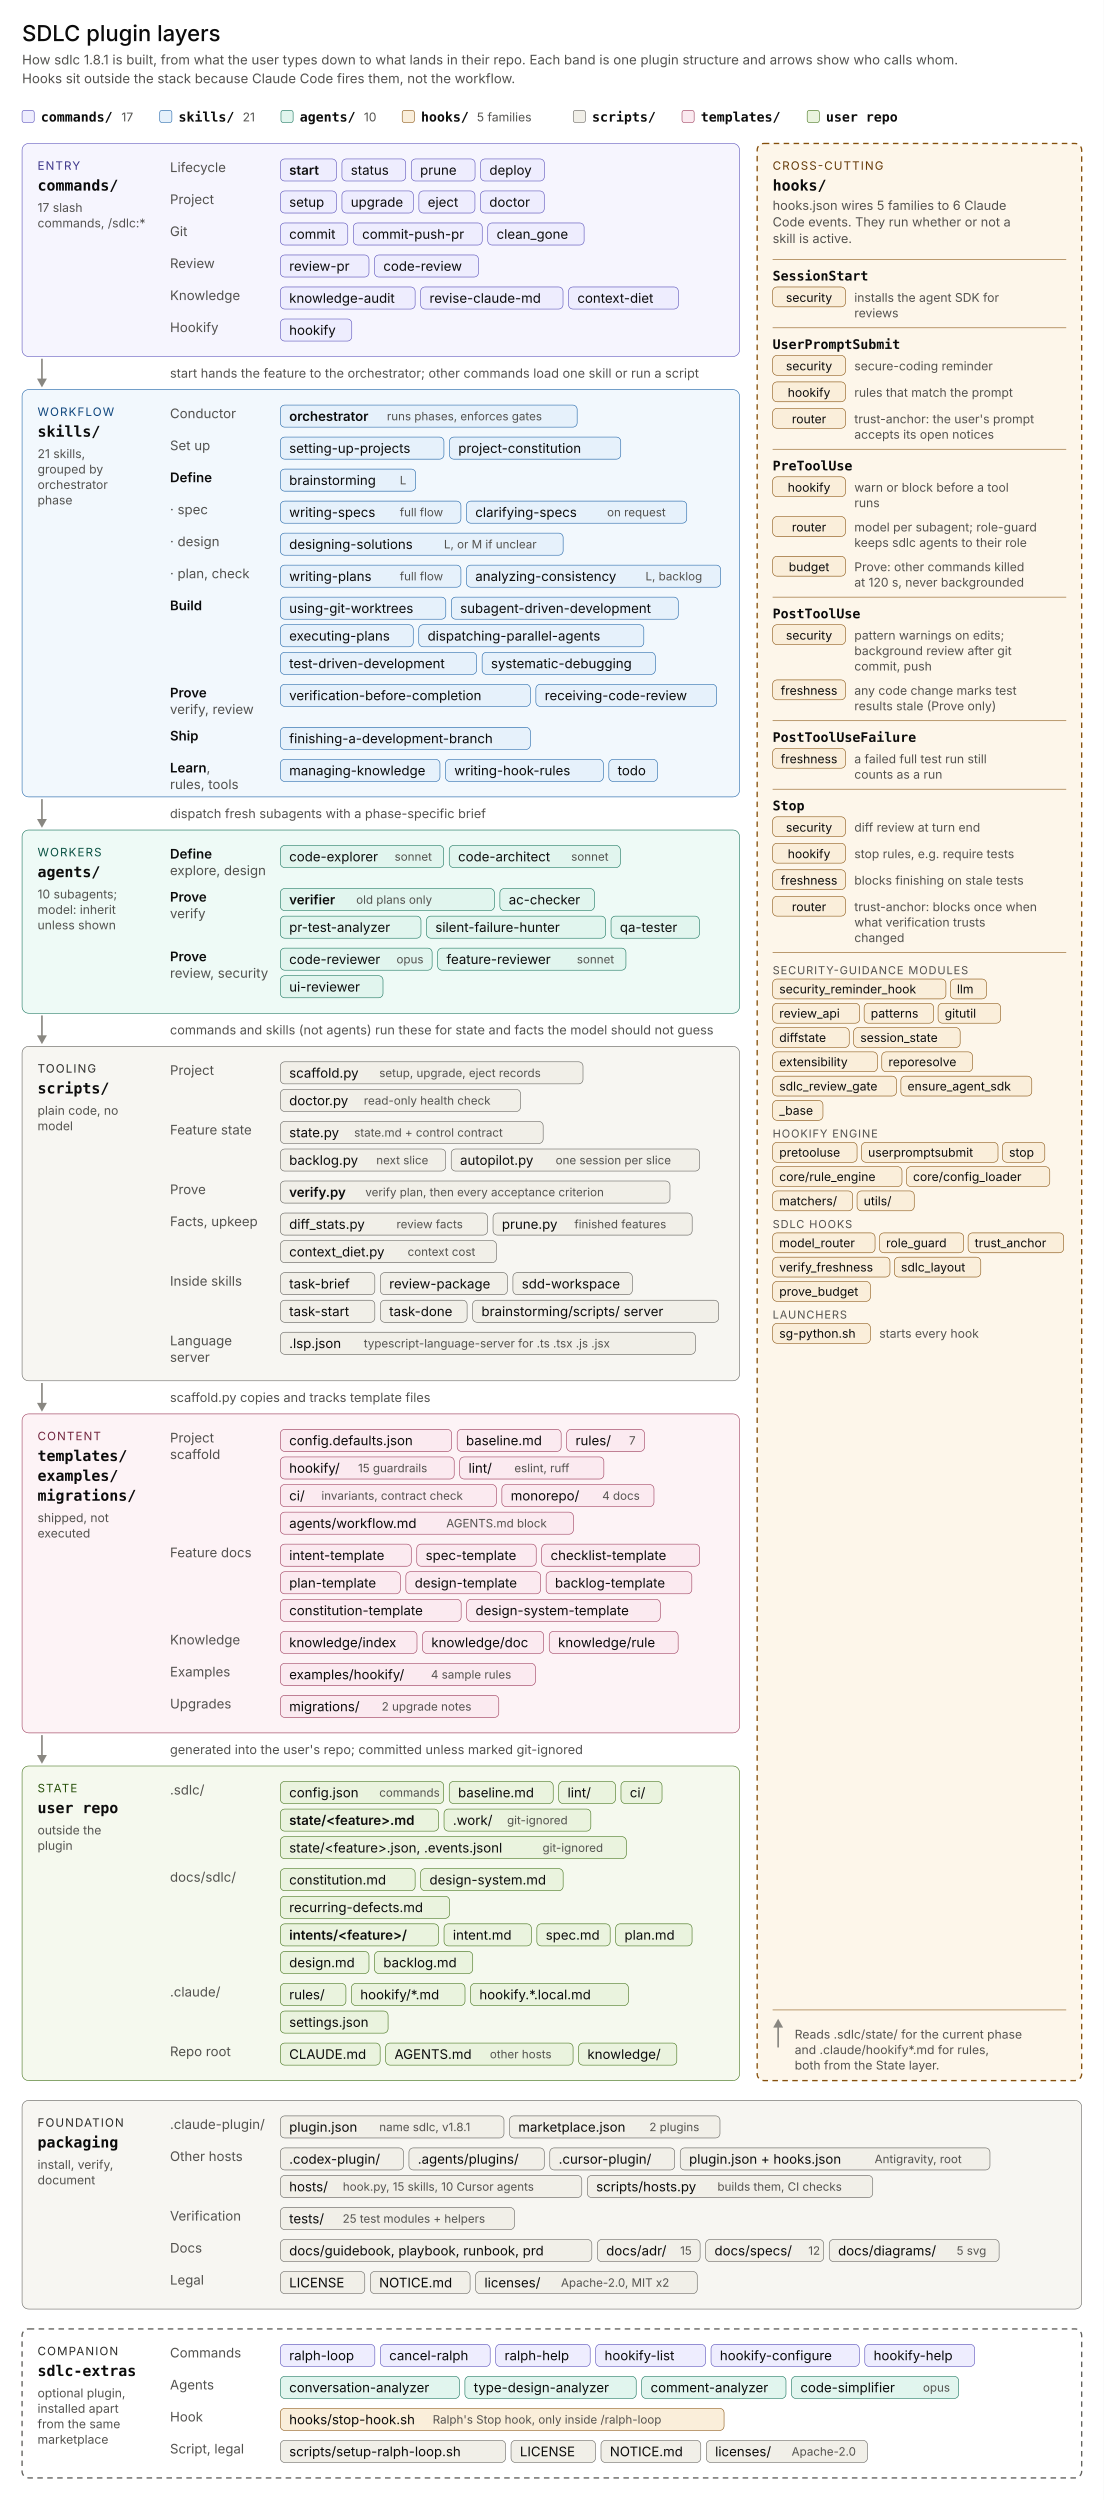
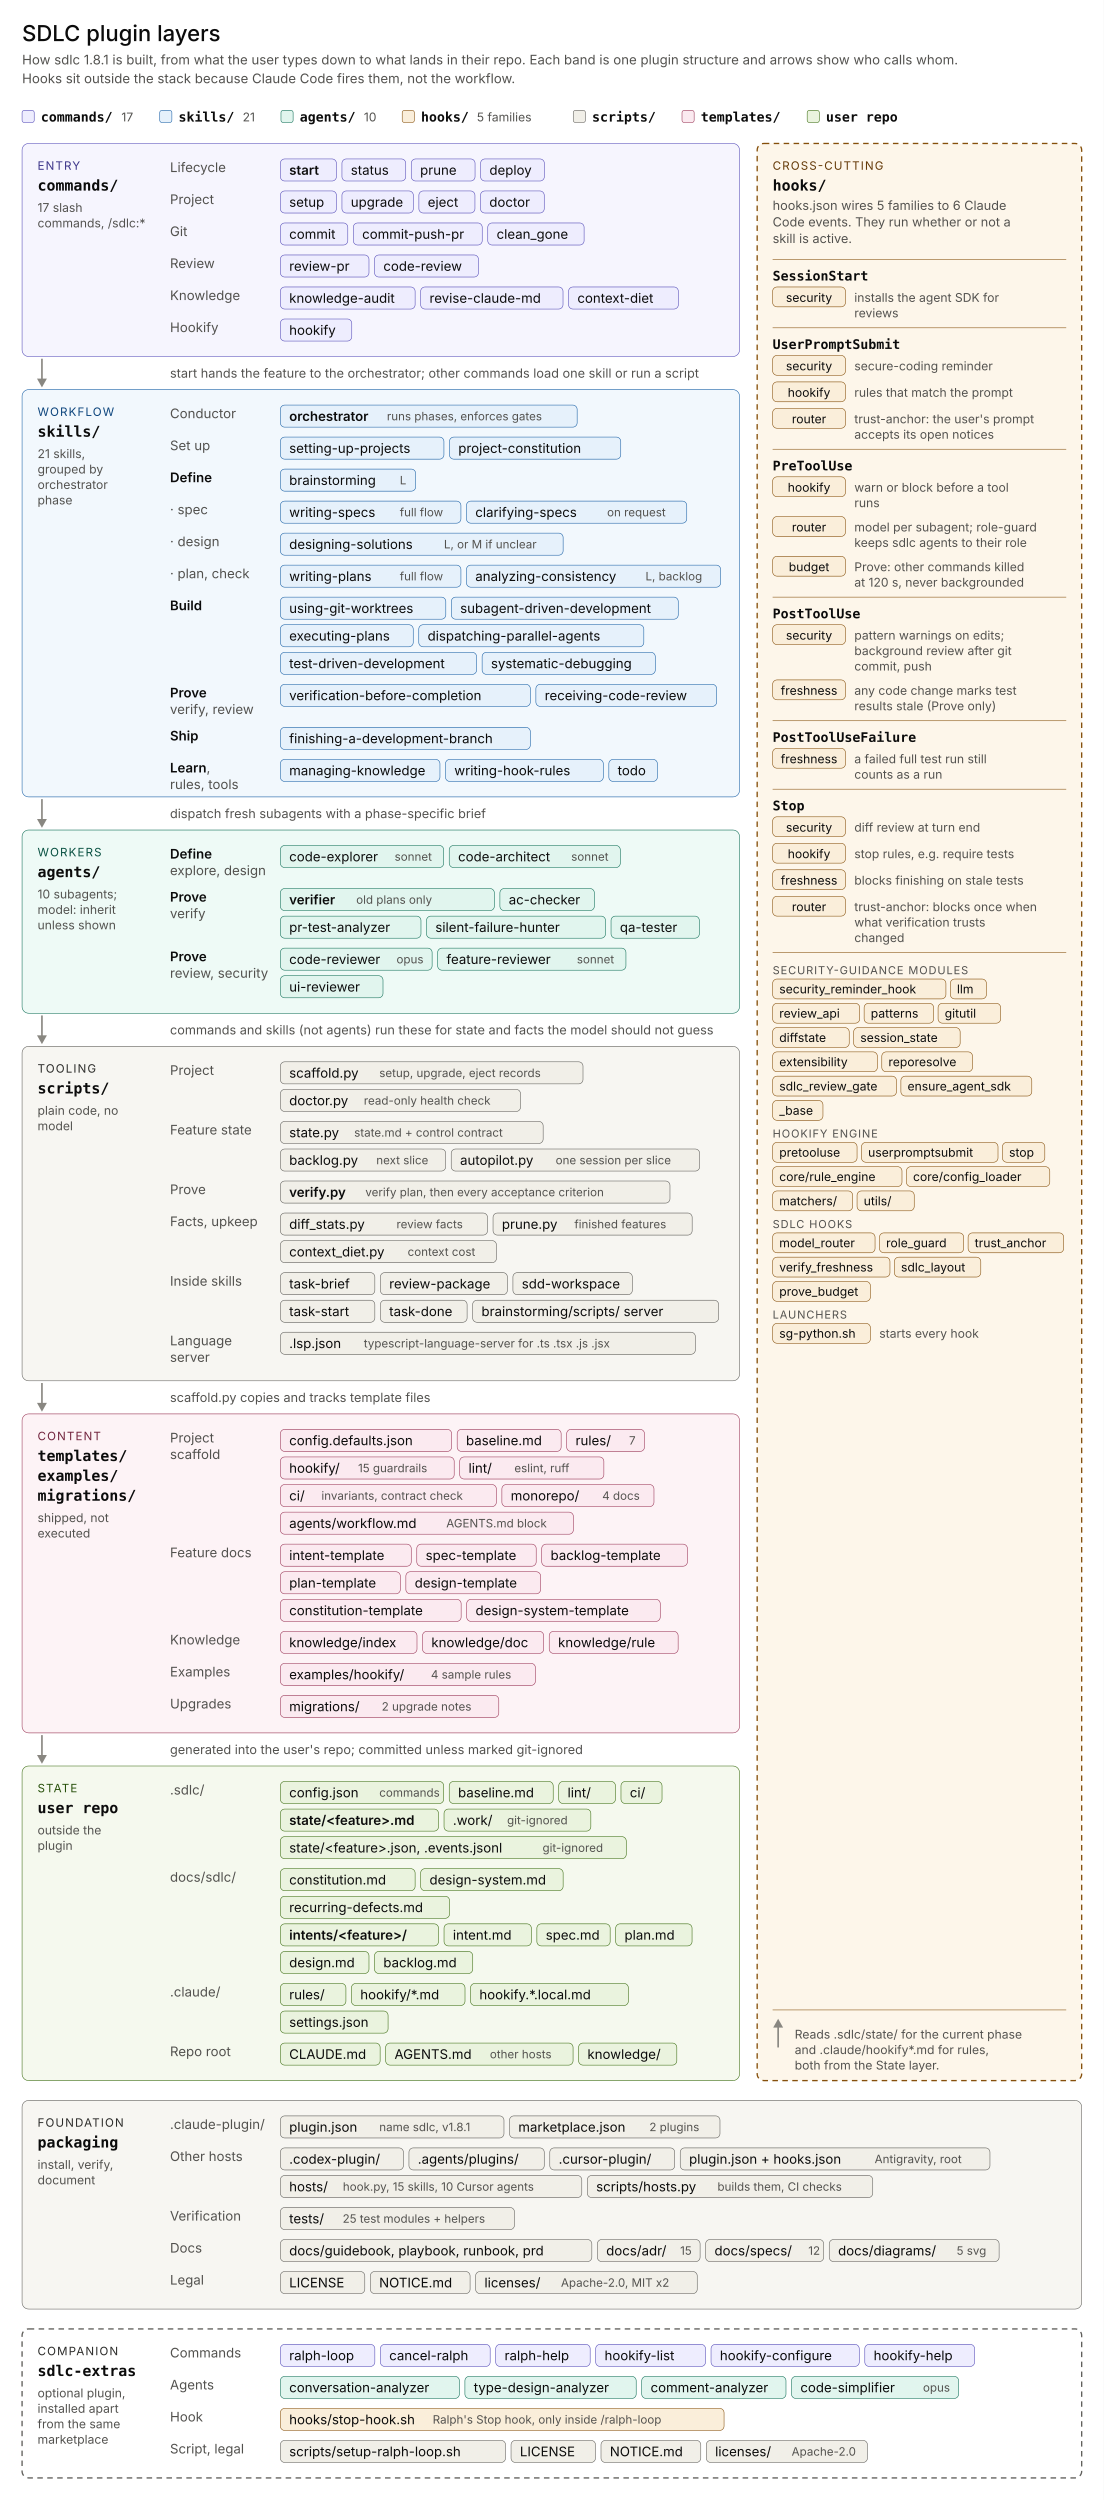
<svg xmlns="http://www.w3.org/2000/svg" width="100%" viewBox="0 0 1000 2265" role="img">
  <style>
text{font-family:anthropic-sans,-apple-system,"system-ui","Segoe UI",sans-serif;dominant-baseline:central;text-anchor:start}
.dir{font-family:ui-monospace,"SF Mono",Menlo,Consolas,monospace;font-weight:600}
.bg{fill:#ffffff}.tx{fill:#0b0b0b}.mu{fill:#52514e}
.a{stroke:#898781;stroke-width:1.5;fill:none}.af{fill:#898781}
rect{stroke-width:.5}.sep{stroke-width:.5}
.panel{fill:none;stroke-width:1.2;stroke-dasharray:5 4}
.cmd .bd{fill:#f6f5fe}.cmd .ch{fill:#eeedfe}.cmd .bd,.cmd .ch,.cmd .panel{stroke:#534ab7}.cmd .eb{fill:#3c3489}
.skill .bd{fill:#f2f8fd}.skill .ch{fill:#e6f1fb}.skill .bd,.skill .ch{stroke:#185fa5}.skill .eb{fill:#0c447c}
.agent .bd{fill:#eefaf6}.agent .ch{fill:#e1f5ee}.agent .bd,.agent .ch{stroke:#0f6e56}.agent .eb{fill:#085041}
.hook .ch{fill:#faeeda}.hook .ch,.hook .panel,.hook .sep{stroke:#854f0b}.hook .panel{fill:#fdf6ea}.hook .eb{fill:#633806}
.tool .bd{fill:#f7f6f2}.tool .ch{fill:#f1efe8}.tool .bd,.tool .ch{stroke:#5f5e5a}.tool .eb{fill:#2c2c2a}
.tool .panel{stroke:#5f5e5a}
.tmpl .bd{fill:#fdf3f6}.tmpl .ch{fill:#fbeaf0}.tmpl .bd,.tmpl .ch{stroke:#993556}.tmpl .eb{fill:#72243e}
.state .bd{fill:#f5f9ee}.state .ch{fill:#eaf3de}.state .bd,.state .ch{stroke:#3b6d11}.state .eb{fill:#27500a}
@media (prefers-color-scheme:dark){
.bg{fill:#1f1e1d}.tx{fill:#f0efea}.mu{fill:#aaa8a2}.a{stroke:#a09e96}.af{fill:#a09e96}
.cmd .bd{fill:#1d1b38}.cmd .ch{fill:#26244a}.cmd .bd,.cmd .ch,.cmd .panel{stroke:#a098f0}.cmd .eb{fill:#cecbfa}
.skill .bd{fill:#0c2036}.skill .ch{fill:#102a44}.skill .bd,.skill .ch{stroke:#6aa8e6}.skill .eb{fill:#b5d4f4}
.agent .bd{fill:#09271f}.agent .ch{fill:#0c3228}.agent .bd,.agent .ch{stroke:#5ac8a5}.agent .eb{fill:#aae6d4}
.hook .ch{fill:#3d2a10}.hook .ch,.hook .panel,.hook .sep{stroke:#e0a04c}.hook .panel{fill:#2f2010}.hook .eb{fill:#f5d9a8}
.tool .bd{fill:#232220}.tool .ch{fill:#2e2d2a}.tool .bd,.tool .ch{stroke:#a09e96}.tool .eb{fill:#d3d1c7}
.tool .panel{stroke:#a09e96}
.tmpl .bd{fill:#2e1520}.tmpl .ch{fill:#44192b}.tmpl .bd,.tmpl .ch{stroke:#e68aa8}.tmpl .eb{fill:#f4c0d1}
.state .bd{fill:#17240c}.state .ch{fill:#1f3310}.state .bd,.state .ch{stroke:#97c459}.state .eb{fill:#c0dd97}
}
</style>
  <rect class="bg" x="0" y="0" width="1000" height="2265" />
  <text class="tx" x="20" y="30" font-size="20" font-weight="500">SDLC plugin layers</text>
  <text class="mu" x="20" y="54" font-size="12">How sdlc 1.8.1 is built, from what the user types down to what lands in their repo. Each band is one plugin structure and arrows show who calls whom.</text>
  <text class="mu" x="20" y="71" font-size="12">Hooks sit outside the stack because Claude Code fires them, not the workflow.</text>
  <g class="cmd">
    <rect class="ch" x="20" y="100" width="11" height="11" rx="2" />
  </g>
  <text class="tx dir" x="37" y="106" font-size="12">commands/</text>
  <text class="mu" x="109.96" y="106" font-size="11">17</text>
  <g class="skill">
    <rect class="ch" x="144.72" y="100" width="11" height="11" rx="2" />
  </g>
  <text class="tx dir" x="161.72" y="106" font-size="12">skills/</text>
  <text class="mu" x="219.8" y="106" font-size="11">21</text>
  <g class="agent">
    <rect class="ch" x="254.56" y="100" width="11" height="11" rx="2" />
  </g>
  <text class="tx dir" x="271.56" y="106" font-size="12">agents/</text>
  <text class="mu" x="329.64" y="106" font-size="11">10</text>
  <g class="hook">
    <rect class="ch" x="364.4" y="100" width="11" height="11" rx="2" />
  </g>
  <text class="tx dir" x="381.4" y="106" font-size="12">hooks/</text>
  <text class="mu" x="432.04" y="106" font-size="11">5 families</text>
  <g class="tool">
    <rect class="ch" x="519.38" y="100" width="11" height="11" rx="2" />
  </g>
  <text class="tx dir" x="536.38" y="106" font-size="12">scripts/</text>
  <g class="tmpl">
    <rect class="ch" x="617.9" y="100" width="11" height="11" rx="2" />
  </g>
  <text class="tx dir" x="634.9" y="106" font-size="12">templates/</text>
  <g class="state">
    <rect class="ch" x="731.3" y="100" width="11" height="11" rx="2" />
  </g>
  <text class="tx dir" x="748.3" y="106" font-size="12">user repo</text>
  <g class="cmd">
    <rect class="bd" x="20" y="130" width="650" height="193.0" rx="6" />
    <text class="eb" x="34.0" y="150.0" font-size="10.5" letter-spacing="1">ENTRY</text>
    <text class="dir tx" x="34.0" y="168.0" font-size="13.5">commands/</text>
    <text class="mu" x="34.0" y="188.0" font-size="11">17 slash</text>
    <text class="mu" x="34.0" y="202.0" font-size="11">commands, /sdlc:*</text>
    <text class="mu" x="154.0" y="151.5" font-size="12">Lifecycle</text>
    <rect class="ch" x="254.0" y="144.0" width="50.8" height="20" rx="4" stroke-width="1.2" />
    <text class="tx" x="262.0" y="154.0" font-size="12" font-weight="600">start</text>
    <rect class="ch" x="309.8" y="144.0" width="57.8" height="20" rx="4" />
    <text class="tx" x="317.8" y="154.0" font-size="12">status</text>
    <rect class="ch" x="372.6" y="144.0" width="57.8" height="20" rx="4" />
    <text class="tx" x="380.6" y="154.0" font-size="12">prune</text>
    <rect class="ch" x="435.4" y="144.0" width="57.8" height="20" rx="4" />
    <text class="tx" x="443.4" y="154.0" font-size="12">deploy</text>
    <text class="mu" x="154.0" y="180.5" font-size="12">Project</text>
    <rect class="ch" x="254.0" y="173.0" width="50.8" height="20" rx="4" />
    <text class="tx" x="262.0" y="183.0" font-size="12">setup</text>
    <rect class="ch" x="309.8" y="173.0" width="64.7" height="20" rx="4" />
    <text class="tx" x="317.8" y="183.0" font-size="12">upgrade</text>
    <rect class="ch" x="379.5" y="173.0" width="50.8" height="20" rx="4" />
    <text class="tx" x="387.5" y="183.0" font-size="12">eject</text>
    <rect class="ch" x="435.3" y="173.0" width="57.8" height="20" rx="4" />
    <text class="tx" x="443.3" y="183.0" font-size="12">doctor</text>
    <text class="mu" x="154.0" y="209.5" font-size="12">Git</text>
    <rect class="ch" x="254.0" y="202.0" width="61.1" height="20" rx="4" />
    <text class="tx" x="262.0" y="212.0" font-size="12">commit</text>
    <rect class="ch" x="320.1" y="202.0" width="116.8" height="20" rx="4" />
    <text class="tx" x="328.1" y="212.0" font-size="12">commit-push-pr</text>
    <rect class="ch" x="441.9" y="202.0" width="87.3" height="20" rx="4" />
    <text class="tx" x="449.9" y="212.0" font-size="12">clean_gone</text>
    <text class="mu" x="154.0" y="238.5" font-size="12">Review</text>
    <rect class="ch" x="254.0" y="231.0" width="80.3" height="20" rx="4" />
    <text class="tx" x="262.0" y="241.0" font-size="12">review-pr</text>
    <rect class="ch" x="339.3" y="231.0" width="94.2" height="20" rx="4" />
    <text class="tx" x="347.3" y="241.0" font-size="12">code-review</text>
    <text class="mu" x="154.0" y="267.5" font-size="12">Knowledge</text>
    <rect class="ch" x="254.0" y="260.0" width="122.1" height="20" rx="4" />
    <text class="tx" x="262.0" y="270.0" font-size="12">knowledge-audit</text>
    <rect class="ch" x="381.1" y="260.0" width="129.0" height="20" rx="4" />
    <text class="tx" x="389.1" y="270.0" font-size="12">revise-claude-md</text>
    <rect class="ch" x="515.1" y="260.0" width="99.5" height="20" rx="4" />
    <text class="tx" x="523.1" y="270.0" font-size="12">context-diet</text>
    <text class="mu" x="154.0" y="296.5" font-size="12">Hookify</text>
    <rect class="ch" x="254.0" y="289.0" width="64.7" height="20" rx="4" />
    <text class="tx" x="262.0" y="299.0" font-size="12">hookify</text>
  </g>
  <line class="a" x1="38" y1="325.0" x2="38" y2="344.0" />
  <polygon class="af" points="33.5,343.0 42.5,343.0 38,351.0" />
  <text class="mu" x="154.0" y="338.0" font-size="11.5">start hands the feature to the orchestrator; other commands load one skill or run a script</text>
  <g class="skill">
    <rect class="bd" x="20" y="353.0" width="650" height="369.0" rx="6" />
    <text class="eb" x="34.0" y="373.0" font-size="10.5" letter-spacing="1">WORKFLOW</text>
    <text class="dir tx" x="34.0" y="391.0" font-size="13.5">skills/</text>
    <text class="mu" x="34.0" y="411.0" font-size="11">21 skills,</text>
    <text class="mu" x="34.0" y="425.0" font-size="11">grouped by</text>
    <text class="mu" x="34.0" y="439.0" font-size="11">orchestrator</text>
    <text class="mu" x="34.0" y="453.0" font-size="11">phase</text>
    <text class="mu" x="154.0" y="374.5" font-size="12">Conductor</text>
    <rect class="ch" x="254.0" y="367.0" width="268.9" height="20" rx="4" stroke-width="1.2" />
    <text class="tx" x="262.0" y="377.0" font-size="12" font-weight="600">orchestrator</text>
    <text class="mu" x="350.5" y="377.0" font-size="10.5">runs phases, enforces gates</text>
    <text class="mu" x="154.0" y="403.5" font-size="12">Set up</text>
    <rect class="ch" x="254.0" y="396.0" width="148.2" height="20" rx="4" />
    <text class="tx" x="262.0" y="406.0" font-size="12">setting-up-projects</text>
    <rect class="ch" x="407.2" y="396.0" width="155.2" height="20" rx="4" />
    <text class="tx" x="415.2" y="406.0" font-size="12">project-constitution</text>
    <text class="mu" x="154.0" y="432.5" font-size="12">
      <tspan class="tx" font-weight="600">Define</tspan>
    </text>
    <rect class="ch" x="254.0" y="425.0" width="122.6" height="20" rx="4" />
    <text class="tx" x="262.0" y="435.0" font-size="12">brainstorming</text>
    <text class="mu" x="362.2" y="435.0" font-size="10.5">L</text>
    <text class="mu" x="154.0" y="461.5" font-size="12">· spec</text>
    <rect class="ch" x="254.0" y="454.0" width="163.6" height="20" rx="4" />
    <text class="tx" x="262.0" y="464.0" font-size="12">writing-specs</text>
    <text class="mu" x="362.2" y="464.0" font-size="10.5">full flow</text>
    <rect class="ch" x="422.6" y="454.0" width="199.6" height="20" rx="4" />
    <text class="tx" x="430.6" y="464.0" font-size="12">clarifying-specs</text>
    <text class="mu" x="550.0" y="464.0" font-size="10.5">on request</text>
    <text class="mu" x="154.0" y="490.5" font-size="12">· design</text>
    <rect class="ch" x="254.0" y="483.0" width="256.2" height="20" rx="4" />
    <text class="tx" x="262.0" y="493.0" font-size="12">designing-solutions</text>
    <text class="mu" x="402.2" y="493.0" font-size="10.5">L, or M if unclear</text>
    <text class="mu" x="154.0" y="519.5" font-size="12">· plan, check</text>
    <rect class="ch" x="254.0" y="512.0" width="163.6" height="20" rx="4" />
    <text class="tx" x="262.0" y="522.0" font-size="12">writing-plans</text>
    <text class="mu" x="362.2" y="522.0" font-size="10.5">full flow</text>
    <rect class="ch" x="422.6" y="512.0" width="230.3" height="20" rx="4" />
    <text class="tx" x="430.6" y="522.0" font-size="12">analyzing-consistency</text>
    <text class="mu" x="584.8" y="522.0" font-size="10.5">L, backlog</text>
    <text class="mu" x="154.0" y="548.5" font-size="12">
      <tspan class="tx" font-weight="600">Build</tspan>
    </text>
    <rect class="ch" x="254.0" y="541.0" width="149.9" height="20" rx="4" />
    <text class="tx" x="262.0" y="551.0" font-size="12">using-git-worktrees</text>
    <rect class="ch" x="408.9" y="541.0" width="205.6" height="20" rx="4" />
    <text class="tx" x="416.9" y="551.0" font-size="12">subagent-driven-development</text>
    <rect class="ch" x="254.0" y="566.0" width="120.4" height="20" rx="4" />
    <text class="tx" x="262.0" y="576.0" font-size="12">executing-plans</text>
    <rect class="ch" x="379.4" y="566.0" width="203.9" height="20" rx="4" />
    <text class="tx" x="387.4" y="576.0" font-size="12">dispatching-parallel-agents</text>
    <rect class="ch" x="254.0" y="591.0" width="177.8" height="20" rx="4" />
    <text class="tx" x="262.0" y="601.0" font-size="12">test-driven-development</text>
    <rect class="ch" x="436.8" y="591.0" width="156.9" height="20" rx="4" />
    <text class="tx" x="444.8" y="601.0" font-size="12">systematic-debugging</text>
    <text class="mu" x="154.0" y="627.5" font-size="12">
      <tspan class="tx" font-weight="600">Prove</tspan>
    </text>
    <text class="mu" x="154.0" y="642.5" font-size="12">verify, review</text>
    <rect class="ch" x="254.0" y="620.0" width="226.5" height="20" rx="4" />
    <text class="tx" x="262.0" y="630.0" font-size="12">verification-before-completion</text>
    <rect class="ch" x="485.5" y="620.0" width="163.8" height="20" rx="4" />
    <text class="tx" x="493.5" y="630.0" font-size="12">receiving-code-review</text>
    <text class="mu" x="154.0" y="666.5" font-size="12">
      <tspan class="tx" font-weight="600">Ship</tspan>
    </text>
    <rect class="ch" x="254.0" y="659.0" width="226.5" height="20" rx="4" />
    <text class="tx" x="262.0" y="669.0" font-size="12">finishing-a-development-branch</text>
    <text class="mu" x="154.0" y="695.5" font-size="12">
      <tspan class="tx" font-weight="600">Learn</tspan>,</text>
    <text class="mu" x="154.0" y="710.5" font-size="12">rules, tools</text>
    <rect class="ch" x="254.0" y="688.0" width="144.6" height="20" rx="4" />
    <text class="tx" x="262.0" y="698.0" font-size="12">managing-knowledge</text>
    <rect class="ch" x="403.6" y="688.0" width="143.0" height="20" rx="4" />
    <text class="tx" x="411.6" y="698.0" font-size="12">writing-hook-rules</text>
    <rect class="ch" x="551.6" y="688.0" width="44.0" height="20" rx="4" />
    <text class="tx" x="559.6" y="698.0" font-size="12">todo</text>
  </g>
  <line class="a" x1="38" y1="724.0" x2="38" y2="743.0" />
  <polygon class="af" points="33.5,742.0 42.5,742.0 38,750.0" />
  <text class="mu" x="154.0" y="737.0" font-size="11.5">dispatch fresh subagents with a phase-specific brief</text>
  <g class="agent">
    <rect class="bd" x="20" y="752.0" width="650" height="166.0" rx="6" />
    <text class="eb" x="34.0" y="772.0" font-size="10.5" letter-spacing="1">WORKERS</text>
    <text class="dir tx" x="34.0" y="790.0" font-size="13.5">agents/</text>
    <text class="mu" x="34.0" y="810.0" font-size="11">10 subagents;</text>
    <text class="mu" x="34.0" y="824.0" font-size="11">model: inherit</text>
    <text class="mu" x="34.0" y="838.0" font-size="11">unless shown</text>
    <text class="mu" x="154.0" y="773.5" font-size="12">
      <tspan class="tx" font-weight="600">Define</tspan>
    </text>
    <text class="mu" x="154.0" y="788.5" font-size="12">explore, design</text>
    <rect class="ch" x="254.0" y="766.0" width="148.0" height="20" rx="4" />
    <text class="tx" x="262.0" y="776.0" font-size="12">code-explorer</text>
    <text class="mu" x="357.5" y="776.0" font-size="10.5">sonnet</text>
    <rect class="ch" x="407.0" y="766.0" width="155.0" height="20" rx="4" />
    <text class="tx" x="415.0" y="776.0" font-size="12">code-architect</text>
    <text class="mu" x="517.5" y="776.0" font-size="10.5">sonnet</text>
    <text class="mu" x="154.0" y="812.5" font-size="12">
      <tspan class="tx" font-weight="600">Prove</tspan>
    </text>
    <text class="mu" x="154.0" y="827.5" font-size="12">verify</text>
    <rect class="ch" x="254.0" y="805.0" width="193.9" height="20" rx="4" stroke-width="1.2" />
    <text class="tx" x="262.0" y="815.0" font-size="12" font-weight="600">verifier</text>
    <text class="mu" x="322.7" y="815.0" font-size="10.5">old plans only</text>
    <rect class="ch" x="452.9" y="805.0" width="85.6" height="20" rx="4" />
    <text class="tx" x="460.9" y="815.0" font-size="12">ac-checker</text>
    <rect class="ch" x="254.0" y="830.0" width="127.4" height="20" rx="4" />
    <text class="tx" x="262.0" y="840.0" font-size="12">pr-test-analyzer</text>
    <rect class="ch" x="386.4" y="830.0" width="162.2" height="20" rx="4" />
    <text class="tx" x="394.4" y="840.0" font-size="12">silent-failure-hunter</text>
    <rect class="ch" x="553.6" y="830.0" width="80.0" height="20" rx="4" />
    <text class="tx" x="561.6" y="840.0" font-size="12">qa-tester</text>
    <text class="mu" x="154.0" y="866.5" font-size="12">
      <tspan class="tx" font-weight="600">Prove</tspan>
    </text>
    <text class="mu" x="154.0" y="881.5" font-size="12">review, security</text>
    <rect class="ch" x="254.0" y="859.0" width="137.5" height="20" rx="4" />
    <text class="tx" x="262.0" y="869.0" font-size="12">code-reviewer</text>
    <text class="mu" x="359.2" y="869.0" font-size="10.5">opus</text>
    <rect class="ch" x="396.5" y="859.0" width="170.6" height="20" rx="4" />
    <text class="tx" x="404.5" y="869.0" font-size="12">feature-reviewer</text>
    <text class="mu" x="522.6" y="869.0" font-size="10.5">sonnet</text>
    <rect class="ch" x="254.0" y="884.0" width="93.0" height="20" rx="4" />
    <text class="tx" x="262.0" y="894.0" font-size="12">ui-reviewer</text>
  </g>
  <line class="a" x1="38" y1="920.0" x2="38" y2="939.0" />
  <polygon class="af" points="33.5,938.0 42.5,938.0 38,946.0" />
  <text class="mu" x="154.0" y="933.0" font-size="11.5">commands and skills (not agents) run these for state and facts the model should not guess</text>
  <g class="tool">
    <rect class="bd" x="20" y="948.0" width="650" height="303.0" rx="6" />
    <text class="eb" x="34.0" y="968.0" font-size="10.5" letter-spacing="1">TOOLING</text>
    <text class="dir tx" x="34.0" y="986.0" font-size="13.5">scripts/</text>
    <text class="mu" x="34.0" y="1006.0" font-size="11">plain code, no</text>
    <text class="mu" x="34.0" y="1020.0" font-size="11">model</text>
    <text class="mu" x="154.0" y="969.5" font-size="12">Project</text>
    <rect class="ch" x="254.0" y="962.0" width="274.2" height="20" rx="4" />
    <text class="tx" x="262.0" y="972.0" font-size="12">scaffold.py</text>
    <text class="mu" x="343.6" y="972.0" font-size="10.5">setup, upgrade, eject records</text>
    <rect class="ch" x="254.0" y="987.0" width="217.6" height="20" rx="4" />
    <text class="tx" x="262.0" y="997.0" font-size="12">doctor.py</text>
    <text class="mu" x="329.6" y="997.0" font-size="10.5">read-only health check</text>
    <text class="mu" x="154.0" y="1023.5" font-size="12">Feature state</text>
    <rect class="ch" x="254.0" y="1016.0" width="238.1" height="20" rx="4" />
    <text class="tx" x="262.0" y="1026.0" font-size="12">state.py</text>
    <text class="mu" x="320.9" y="1026.0" font-size="10.5">state.md + control contract</text>
    <rect class="ch" x="254.0" y="1041.0" width="149.8" height="20" rx="4" />
    <text class="tx" x="262.0" y="1051.0" font-size="12">backlog.py</text>
    <text class="mu" x="340.9" y="1051.0" font-size="10.5">next slice</text>
    <rect class="ch" x="408.8" y="1041.0" width="225.1" height="20" rx="4" />
    <text class="tx" x="416.8" y="1051.0" font-size="12">autopilot.py</text>
    <text class="mu" x="503.4" y="1051.0" font-size="10.5">one session per slice</text>
    <text class="mu" x="154.0" y="1077.5" font-size="12">Prove</text>
    <rect class="ch" x="254.0" y="1070.0" width="353.0" height="20" rx="4" stroke-width="1.2" />
    <text class="tx" x="262.0" y="1080.0" font-size="12" font-weight="600">verify.py</text>
    <text class="mu" x="331.0" y="1080.0" font-size="10.5">verify plan, then every acceptance criterion</text>
    <text class="mu" x="154.0" y="1106.5" font-size="12">Facts, upkeep</text>
    <rect class="ch" x="254.0" y="1099.0" width="187.7" height="20" rx="4" />
    <text class="tx" x="262.0" y="1109.0" font-size="12">diff_stats.py</text>
    <text class="mu" x="359.2" y="1109.0" font-size="10.5">review facts</text>
    <rect class="ch" x="446.7" y="1099.0" width="180.4" height="20" rx="4" />
    <text class="tx" x="454.7" y="1109.0" font-size="12">prune.py</text>
    <text class="mu" x="520.4" y="1109.0" font-size="10.5">finished features</text>
    <rect class="ch" x="254.0" y="1124.0" width="195.8" height="20" rx="4" />
    <text class="tx" x="262.0" y="1134.0" font-size="12">context_diet.py</text>
    <text class="mu" x="369.3" y="1134.0" font-size="10.5">context cost</text>
    <text class="mu" x="154.0" y="1160.5" font-size="12">Inside skills</text>
    <rect class="ch" x="254.0" y="1153.0" width="85.6" height="20" rx="4" />
    <text class="tx" x="262.0" y="1163.0" font-size="12">task-brief</text>
    <rect class="ch" x="344.6" y="1153.0" width="115.1" height="20" rx="4" />
    <text class="tx" x="352.6" y="1163.0" font-size="12">review-package</text>
    <rect class="ch" x="464.7" y="1153.0" width="108.2" height="20" rx="4" />
    <text class="tx" x="472.7" y="1163.0" font-size="12">sdd-workspace</text>
    <rect class="ch" x="254.0" y="1178.0" width="85.6" height="20" rx="4" />
    <text class="tx" x="262.0" y="1188.0" font-size="12">task-start</text>
    <rect class="ch" x="344.6" y="1178.0" width="78.6" height="20" rx="4" />
    <text class="tx" x="352.6" y="1188.0" font-size="12">task-done</text>
    <rect class="ch" x="428.2" y="1178.0" width="222.9" height="20" rx="4" />
    <text class="tx" x="436.2" y="1188.0" font-size="12">brainstorming/scripts/ server</text>
    <text class="mu" x="154.0" y="1214.5" font-size="12">Language</text>
    <text class="mu" x="154.0" y="1229.5" font-size="12">server</text>
    <rect class="ch" x="254.0" y="1207.0" width="376.0" height="20" rx="4" />
    <text class="tx" x="262.0" y="1217.0" font-size="12">.lsp.json</text>
    <text class="mu" x="329.6" y="1217.0" font-size="10.5">typescript-language-server for .ts .tsx .js .jsx</text>
  </g>
  <line class="a" x1="38" y1="1253.0" x2="38" y2="1272.0" />
  <polygon class="af" points="33.5,1271.0 42.5,1271.0 38,1279.0" />
  <text class="mu" x="154.0" y="1266.0" font-size="11.5">scaffold.py copies and tracks template files</text>
  <g class="tmpl">
    <rect class="bd" x="20" y="1281.0" width="650" height="289.0" rx="6" />
    <text class="eb" x="34.0" y="1301.0" font-size="10.5" letter-spacing="1">CONTENT</text>
    <text class="dir tx" x="34.0" y="1319.0" font-size="13.5">templates/</text>
    <text class="dir tx" x="34.0" y="1337.0" font-size="13.5">examples/</text>
    <text class="dir tx" x="34.0" y="1355.0" font-size="13.5">migrations/</text>
    <text class="mu" x="34.0" y="1375.0" font-size="11">shipped, not</text>
    <text class="mu" x="34.0" y="1389.0" font-size="11">executed</text>
    <text class="mu" x="154.0" y="1302.5" font-size="12">Project</text>
    <text class="mu" x="154.0" y="1317.5" font-size="12">scaffold</text>
    <rect class="ch" x="254.0" y="1295.0" width="155.2" height="20" rx="4" />
    <text class="tx" x="262.0" y="1305.0" font-size="12">config.defaults.json</text>
    <rect class="ch" x="414.2" y="1295.0" width="94.2" height="20" rx="4" />
    <text class="tx" x="422.2" y="1305.0" font-size="12">baseline.md</text>
    <rect class="ch" x="513.4" y="1295.0" width="70.5" height="20" rx="4" />
    <text class="tx" x="521.4" y="1305.0" font-size="12">rules/</text>
    <text class="mu" x="569.9" y="1305.0" font-size="10.5">7</text>
    <rect class="ch" x="254.0" y="1320.0" width="157.5" height="20" rx="4" />
    <text class="tx" x="262.0" y="1330.0" font-size="12">hookify/</text>
    <text class="mu" x="324.4" y="1330.0" font-size="10.5">15 guardrails</text>
    <rect class="ch" x="416.5" y="1320.0" width="130.6" height="20" rx="4" />
    <text class="tx" x="424.5" y="1330.0" font-size="12">lint/</text>
    <text class="mu" x="466.0" y="1330.0" font-size="10.5">eslint, ruff</text>
    <rect class="ch" x="254.0" y="1345.0" width="195.7" height="20" rx="4" />
    <text class="tx" x="262.0" y="1355.0" font-size="12">ci/</text>
    <text class="mu" x="291.2" y="1355.0" font-size="10.5">invariants, contract check</text>
    <rect class="ch" x="454.7" y="1345.0" width="137.8" height="20" rx="4" />
    <text class="tx" x="462.7" y="1355.0" font-size="12">monorepo/</text>
    <text class="mu" x="545.6" y="1355.0" font-size="10.5">4 docs</text>
    <rect class="ch" x="254.0" y="1370.0" width="265.5" height="20" rx="4" />
    <text class="tx" x="262.0" y="1380.0" font-size="12">agents/workflow.md</text>
    <text class="mu" x="404.3" y="1380.0" font-size="10.5">AGENTS.md block</text>
    <text class="mu" x="154.0" y="1406.5" font-size="12">Feature docs</text>
    <rect class="ch" x="254.0" y="1399.0" width="118.6" height="20" rx="4" />
    <text class="tx" x="262.0" y="1409.0" font-size="12">intent-template</text>
    <rect class="ch" x="377.6" y="1399.0" width="108.2" height="20" rx="4" />
    <text class="tx" x="385.6" y="1409.0" font-size="12">spec-template</text>
-     <rect class="ch" x="490.8" y="1399.0" width="143.0" height="20" rx="4" />
-     <text class="tx" x="498.8" y="1409.0" font-size="12">checklist-template</text>
+     <rect class="ch" x="490.8" y="1399.0" width="132.0" height="20" rx="4" />
+     <text class="tx" x="498.8" y="1409.0" font-size="12">backlog-template</text>
    <rect class="ch" x="254.0" y="1424.0" width="108.7" height="20" rx="4" />
    <text class="tx" x="262.0" y="1434.0" font-size="12">plan-template</text>
    <rect class="ch" x="367.7" y="1424.0" width="122.1" height="20" rx="4" />
    <text class="tx" x="375.7" y="1434.0" font-size="12">design-template</text>
-     <rect class="ch" x="494.8" y="1424.0" width="132.0" height="20" rx="4" />
-     <text class="tx" x="502.8" y="1434.0" font-size="12">backlog-template</text>
    <rect class="ch" x="254.0" y="1449.0" width="163.8" height="20" rx="4" />
    <text class="tx" x="262.0" y="1459.0" font-size="12">constitution-template</text>
    <rect class="ch" x="422.8" y="1449.0" width="175.4" height="20" rx="4" />
    <text class="tx" x="430.8" y="1459.0" font-size="12">design-system-template</text>
    <text class="mu" x="154.0" y="1485.5" font-size="12">Knowledge</text>
    <rect class="ch" x="254.0" y="1478.0" width="123.8" height="20" rx="4" />
    <text class="tx" x="262.0" y="1488.0" font-size="12">knowledge/index</text>
    <rect class="ch" x="382.8" y="1478.0" width="109.8" height="20" rx="4" />
    <text class="tx" x="390.8" y="1488.0" font-size="12">knowledge/doc</text>
    <rect class="ch" x="497.6" y="1478.0" width="116.8" height="20" rx="4" />
    <text class="tx" x="505.6" y="1488.0" font-size="12">knowledge/rule</text>
    <text class="mu" x="154.0" y="1514.5" font-size="12">Examples</text>
    <rect class="ch" x="254.0" y="1507.0" width="231.1" height="20" rx="4" />
    <text class="tx" x="262.0" y="1517.0" font-size="12">examples/hookify/</text>
    <text class="mu" x="390.4" y="1517.0" font-size="10.5">4 sample rules</text>
    <text class="mu" x="154.0" y="1543.5" font-size="12">Upgrades</text>
    <rect class="ch" x="254.0" y="1536.0" width="197.9" height="20" rx="4" />
    <text class="tx" x="262.0" y="1546.0" font-size="12">migrations/</text>
    <text class="mu" x="345.8" y="1546.0" font-size="10.5">2 upgrade notes</text>
  </g>
  <line class="a" x1="38" y1="1572.0" x2="38" y2="1591.0" />
  <polygon class="af" points="33.5,1590.0 42.5,1590.0 38,1598.0" />
  <text class="mu" x="154.0" y="1585.0" font-size="11.5">generated into the user's repo; committed unless marked git-ignored</text>
  <g class="state">
    <rect class="bd" x="20" y="1600.0" width="650" height="285.0" rx="6" />
    <text class="eb" x="34.0" y="1620.0" font-size="10.5" letter-spacing="1">STATE</text>
    <text class="dir tx" x="34.0" y="1638.0" font-size="13.5">user repo</text>
    <text class="mu" x="34.0" y="1658.0" font-size="11">outside the</text>
    <text class="mu" x="34.0" y="1672.0" font-size="11">plugin</text>
    <text class="mu" x="154.0" y="1621.5" font-size="12">.sdlc/</text>
    <rect class="ch" x="254.0" y="1614.0" width="148.0" height="20" rx="4" />
    <text class="tx" x="262.0" y="1624.0" font-size="12">config.json</text>
    <text class="mu" x="343.6" y="1624.0" font-size="10.5">commands</text>
    <rect class="ch" x="407.0" y="1614.0" width="94.2" height="20" rx="4" />
    <text class="tx" x="415.0" y="1624.0" font-size="12">baseline.md</text>
    <rect class="ch" x="506.2" y="1614.0" width="51.4" height="20" rx="4" />
    <text class="tx" x="514.2" y="1624.0" font-size="12">lint/</text>
    <rect class="ch" x="562.6" y="1614.0" width="37.2" height="20" rx="4" />
    <text class="tx" x="570.6" y="1624.0" font-size="12">ci/</text>
    <rect class="ch" x="254.0" y="1639.0" width="143.3" height="20" rx="4" stroke-width="1.2" />
    <text class="tx" x="262.0" y="1649.0" font-size="12" font-weight="600">state/&lt;feature&gt;.md</text>
    <rect class="ch" x="402.3" y="1639.0" width="133.0" height="20" rx="4" />
    <text class="tx" x="410.3" y="1649.0" font-size="12">.work/</text>
    <text class="mu" x="459.4" y="1649.0" font-size="10.5">git-ignored</text>
    <rect class="ch" x="254.0" y="1664.0" width="313.4" height="20" rx="4" />
    <text class="tx" x="262.0" y="1674.0" font-size="12">state/&lt;feature&gt;.json, .events.jsonl</text>
    <text class="mu" x="491.5" y="1674.0" font-size="10.5">git-ignored</text>
    <text class="mu" x="154.0" y="1700.5" font-size="12">docs/sdlc/</text>
    <rect class="ch" x="254.0" y="1693.0" width="122.1" height="20" rx="4" />
    <text class="tx" x="262.0" y="1703.0" font-size="12">constitution.md</text>
    <rect class="ch" x="381.1" y="1693.0" width="129.1" height="20" rx="4" />
    <text class="tx" x="389.1" y="1703.0" font-size="12">design-system.md</text>
    <rect class="ch" x="254.0" y="1718.0" width="153.3" height="20" rx="4" />
    <text class="tx" x="262.0" y="1728.0" font-size="12">recurring-defects.md</text>
    <rect class="ch" x="254.0" y="1743.0" width="143.3" height="20" rx="4" stroke-width="1.2" />
    <text class="tx" x="262.0" y="1753.0" font-size="12" font-weight="600">intents/&lt;feature&gt;/</text>
    <rect class="ch" x="402.3" y="1743.0" width="79.1" height="20" rx="4" />
    <text class="tx" x="410.3" y="1753.0" font-size="12">intent.md</text>
    <rect class="ch" x="486.4" y="1743.0" width="66.4" height="20" rx="4" />
    <text class="tx" x="494.4" y="1753.0" font-size="12">spec.md</text>
    <rect class="ch" x="557.8" y="1743.0" width="69.2" height="20" rx="4" />
    <text class="tx" x="565.8" y="1753.0" font-size="12">plan.md</text>
    <rect class="ch" x="254.0" y="1768.0" width="80.3" height="20" rx="4" />
    <text class="tx" x="262.0" y="1778.0" font-size="12">design.md</text>
    <rect class="ch" x="339.3" y="1768.0" width="89.0" height="20" rx="4" />
    <text class="tx" x="347.3" y="1778.0" font-size="12">backlog.md</text>
    <text class="mu" x="154.0" y="1804.5" font-size="12">.claude/</text>
    <rect class="ch" x="254.0" y="1797.0" width="59.4" height="20" rx="4" />
    <text class="tx" x="262.0" y="1807.0" font-size="12">rules/</text>
    <rect class="ch" x="318.4" y="1797.0" width="102.9" height="20" rx="4" />
    <text class="tx" x="326.4" y="1807.0" font-size="12">hookify/*.md</text>
    <rect class="ch" x="426.3" y="1797.0" width="143.0" height="20" rx="4" />
    <text class="tx" x="434.3" y="1807.0" font-size="12">hookify.*.local.md</text>
    <rect class="ch" x="254.0" y="1822.0" width="97.6" height="20" rx="4" />
    <text class="tx" x="262.0" y="1832.0" font-size="12">settings.json</text>
    <text class="mu" x="154.0" y="1858.5" font-size="12">Repo root</text>
    <rect class="ch" x="254.0" y="1851.0" width="90.4" height="20" rx="4" />
    <text class="tx" x="262.0" y="1861.0" font-size="12">CLAUDE.md</text>
    <rect class="ch" x="349.4" y="1851.0" width="169.8" height="20" rx="4" />
    <text class="tx" x="357.4" y="1861.0" font-size="12">AGENTS.md</text>
    <text class="mu" x="443.8" y="1861.0" font-size="10.5">other hosts</text>
    <rect class="ch" x="524.2" y="1851.0" width="89.0" height="20" rx="4" />
    <text class="tx" x="532.2" y="1861.0" font-size="12">knowledge/</text>
  </g>
  <g class="hook">
    <rect class="panel" x="686" y="130" width="294" height="1755.0" rx="6" />
  </g>
  <g class="hook">
    <text class="eb" x="700.0" y="150.0" font-size="10.5" letter-spacing="1">CROSS-CUTTING</text>
    <text class="dir tx" x="700.0" y="168.0" font-size="13.5">hooks/</text>
    <text class="mu" x="700.0" y="186.0" font-size="11.5">hooks.json wires 5 families to 6 Claude</text>
    <text class="mu" x="700.0" y="201.0" font-size="11.5">Code events. They run whether or not a</text>
    <text class="mu" x="700.0" y="216.0" font-size="11.5">skill is active.</text>
    <line class="sep" x1="700" y1="235" x2="966" y2="235" />
    <text class="dir tx" x="700.0" y="250.0" font-size="12">SessionStart</text>
    <rect class="ch" x="700" y="260.0" width="66" height="18" rx="4" />
    <text class="tx" x="733.0" y="269.5" font-size="11" style="text-anchor:middle">security</text>
    <text class="mu" x="774.0" y="269.5" font-size="11">installs the agent SDK for</text>
    <text class="mu" x="774.0" y="283.5" font-size="11">reviews</text>
    <line class="sep" x1="700" y1="297" x2="966" y2="297" />
    <text class="dir tx" x="700.0" y="312.0" font-size="12">UserPromptSubmit</text>
    <rect class="ch" x="700" y="322.0" width="66" height="18" rx="4" />
    <text class="tx" x="733.0" y="331.5" font-size="11" style="text-anchor:middle">security</text>
    <text class="mu" x="774.0" y="331.5" font-size="11">secure-coding reminder</text>
    <rect class="ch" x="700" y="346.0" width="66" height="18" rx="4" />
    <text class="tx" x="733.0" y="355.5" font-size="11" style="text-anchor:middle">hookify</text>
    <text class="mu" x="774.0" y="355.5" font-size="11">rules that match the prompt</text>
    <rect class="ch" x="700" y="370.0" width="66" height="18" rx="4" />
    <text class="tx" x="733.0" y="379.5" font-size="11" style="text-anchor:middle">router</text>
    <text class="mu" x="774.0" y="379.5" font-size="11">trust-anchor: the user's prompt</text>
    <text class="mu" x="774.0" y="393.5" font-size="11">accepts its open notices</text>
    <line class="sep" x1="700" y1="407" x2="966" y2="407" />
    <text class="dir tx" x="700.0" y="422.0" font-size="12">PreToolUse</text>
    <rect class="ch" x="700" y="432.0" width="66" height="18" rx="4" />
    <text class="tx" x="733.0" y="441.5" font-size="11" style="text-anchor:middle">hookify</text>
    <text class="mu" x="774.0" y="441.5" font-size="11">warn or block before a tool</text>
    <text class="mu" x="774.0" y="455.5" font-size="11">runs</text>
    <rect class="ch" x="700" y="468.0" width="66" height="18" rx="4" />
    <text class="tx" x="733.0" y="477.5" font-size="11" style="text-anchor:middle">router</text>
    <text class="mu" x="774.0" y="477.5" font-size="11">model per subagent; role-guard</text>
    <text class="mu" x="774.0" y="491.5" font-size="11">keeps sdlc agents to their role</text>
    <rect class="ch" x="700" y="504.0" width="66" height="18" rx="4" />
    <text class="tx" x="733.0" y="513.5" font-size="11" style="text-anchor:middle">budget</text>
    <text class="mu" x="774.0" y="513.5" font-size="11">Prove: other commands killed</text>
    <text class="mu" x="774.0" y="527.5" font-size="11">at 120 s, never backgrounded</text>
    <line class="sep" x1="700" y1="541.0" x2="966" y2="541.0" />
    <text class="dir tx" x="700.0" y="556.0" font-size="12">PostToolUse</text>
    <rect class="ch" x="700" y="566.0" width="66" height="18" rx="4" />
    <text class="tx" x="733.0" y="575.5" font-size="11" style="text-anchor:middle">security</text>
    <text class="mu" x="774.0" y="575.5" font-size="11">pattern warnings on edits;</text>
    <text class="mu" x="774.0" y="589.5" font-size="11">background review after git</text>
    <text class="mu" x="774.0" y="603.5" font-size="11">commit, push</text>
    <rect class="ch" x="700" y="616.0" width="66" height="18" rx="4" />
    <text class="tx" x="733.0" y="625.5" font-size="11" style="text-anchor:middle">freshness</text>
    <text class="mu" x="774.0" y="625.5" font-size="11">any code change marks test</text>
    <text class="mu" x="774.0" y="639.5" font-size="11">results stale (Prove only)</text>
    <line class="sep" x1="700" y1="653.0" x2="966" y2="653.0" />
    <text class="dir tx" x="700.0" y="668.0" font-size="12">PostToolUseFailure</text>
    <rect class="ch" x="700" y="678.0" width="66" height="18" rx="4" />
    <text class="tx" x="733.0" y="687.5" font-size="11" style="text-anchor:middle">freshness</text>
    <text class="mu" x="774.0" y="687.5" font-size="11">a failed full test run still</text>
    <text class="mu" x="774.0" y="701.5" font-size="11">counts as a run</text>
    <line class="sep" x1="700" y1="715.0" x2="966" y2="715.0" />
    <text class="dir tx" x="700.0" y="730.0" font-size="12">Stop</text>
    <rect class="ch" x="700" y="740.0" width="66" height="18" rx="4" />
    <text class="tx" x="733.0" y="749.5" font-size="11" style="text-anchor:middle">security</text>
    <text class="mu" x="774.0" y="749.5" font-size="11">diff review at turn end</text>
    <rect class="ch" x="700" y="764.0" width="66" height="18" rx="4" />
    <text class="tx" x="733.0" y="773.5" font-size="11" style="text-anchor:middle">hookify</text>
    <text class="mu" x="774.0" y="773.5" font-size="11">stop rules, e.g. require tests</text>
    <rect class="ch" x="700" y="788.0" width="66" height="18" rx="4" />
    <text class="tx" x="733.0" y="797.5" font-size="11" style="text-anchor:middle">freshness</text>
    <text class="mu" x="774.0" y="797.5" font-size="11">blocks finishing on stale tests</text>
    <rect class="ch" x="700" y="812.0" width="66" height="18" rx="4" />
    <text class="tx" x="733.0" y="821.5" font-size="11" style="text-anchor:middle">router</text>
    <text class="mu" x="774.0" y="821.5" font-size="11">trust-anchor: blocks once when</text>
    <text class="mu" x="774.0" y="835.5" font-size="11">what verification trusts</text>
    <text class="mu" x="774.0" y="849.5" font-size="11">changed</text>
    <line class="sep" x1="700" y1="863" x2="966" y2="863" />
    <text class="mu" x="700.0" y="879.0" font-size="10" letter-spacing="0.8">SECURITY-GUIDANCE MODULES</text>
    <rect class="ch" x="700.0" y="887.0" width="157.0" height="18" rx="4" />
    <text class="tx" x="706.0" y="896.0" font-size="11">security_reminder_hook</text>
    <rect class="ch" x="861.0" y="887.0" width="32.7" height="18" rx="4" />
    <text class="tx" x="867.0" y="896.0" font-size="11">llm</text>
    <rect class="ch" x="700.0" y="909.0" width="78.9" height="18" rx="4" />
    <text class="tx" x="706.0" y="918.0" font-size="11">review_api</text>
    <rect class="ch" x="782.9" y="909.0" width="63.0" height="18" rx="4" />
    <text class="tx" x="788.9" y="918.0" font-size="11">patterns</text>
    <rect class="ch" x="849.9" y="909.0" width="56.7" height="18" rx="4" />
    <text class="tx" x="855.9" y="918.0" font-size="11">gitutil</text>
    <rect class="ch" x="700.0" y="931.0" width="69.4" height="18" rx="4" />
    <text class="tx" x="706.0" y="940.0" font-size="11">diffstate</text>
    <rect class="ch" x="773.4" y="931.0" width="96.5" height="18" rx="4" />
    <text class="tx" x="779.4" y="940.0" font-size="11">session_state</text>
    <rect class="ch" x="700.0" y="953.0" width="94.9" height="18" rx="4" />
    <text class="tx" x="706.0" y="962.0" font-size="11">extensibility</text>
    <rect class="ch" x="798.9" y="953.0" width="82.2" height="18" rx="4" />
    <text class="tx" x="804.9" y="962.0" font-size="11">reporesolve</text>
    <rect class="ch" x="700.0" y="975.0" width="112.2" height="18" rx="4" />
    <text class="tx" x="706.0" y="984.0" font-size="11">sdlc_review_gate</text>
    <rect class="ch" x="816.2" y="975.0" width="118.6" height="18" rx="4" />
    <text class="tx" x="822.2" y="984.0" font-size="11">ensure_agent_sdk</text>
    <rect class="ch" x="700.0" y="997.0" width="45.6" height="18" rx="4" />
    <text class="tx" x="706.0" y="1006.0" font-size="11">_base</text>
    <text class="mu" x="700.0" y="1027.0" font-size="10" letter-spacing="0.8">HOOKIFY ENGINE</text>
    <rect class="ch" x="700.0" y="1035.0" width="76.5" height="18" rx="4" />
    <text class="tx" x="706.0" y="1044.0" font-size="11">pretooluse</text>
    <rect class="ch" x="780.5" y="1035.0" width="123.7" height="18" rx="4" />
    <text class="tx" x="786.5" y="1044.0" font-size="11">userpromptsubmit</text>
    <rect class="ch" x="908.2" y="1035.0" width="38.4" height="18" rx="4" />
    <text class="tx" x="914.2" y="1044.0" font-size="11">stop</text>
    <rect class="ch" x="700.0" y="1057.0" width="117.2" height="18" rx="4" />
    <text class="tx" x="706.0" y="1066.0" font-size="11">core/rule_engine</text>
    <rect class="ch" x="821.2" y="1057.0" width="129.9" height="18" rx="4" />
    <text class="tx" x="827.2" y="1066.0" font-size="11">core/config_loader</text>
    <rect class="ch" x="700.0" y="1079.0" width="72.5" height="18" rx="4" />
    <text class="tx" x="706.0" y="1088.0" font-size="11">matchers/</text>
    <rect class="ch" x="776.5" y="1079.0" width="51.8" height="18" rx="4" />
    <text class="tx" x="782.5" y="1088.0" font-size="11">utils/</text>
    <text class="mu" x="700.0" y="1109.0" font-size="10" letter-spacing="0.8">SDLC HOOKS</text>
    <rect class="ch" x="700.0" y="1117.0" width="92.8" height="18" rx="4" />
    <text class="tx" x="706.0" y="1126.0" font-size="11">model_router</text>
    <rect class="ch" x="796.8" y="1117.0" width="76.3" height="18" rx="4" />
    <text class="tx" x="802.8" y="1126.0" font-size="11">role_guard</text>
    <rect class="ch" x="877.1" y="1117.0" width="86.6" height="18" rx="4" />
    <text class="tx" x="883.1" y="1126.0" font-size="11">trust_anchor</text>
    <rect class="ch" x="700.0" y="1139.0" width="106.3" height="18" rx="4" />
    <text class="tx" x="706.0" y="1148.0" font-size="11">verify_freshness</text>
    <rect class="ch" x="810.3" y="1139.0" width="78.3" height="18" rx="4" />
    <text class="tx" x="816.3" y="1148.0" font-size="11">sdlc_layout</text>
    <rect class="ch" x="700.0" y="1161.0" width="88.6" height="18" rx="4" />
    <text class="tx" x="706.0" y="1170.0" font-size="11">prove_budget</text>
    <text class="mu" x="700.0" y="1191.0" font-size="10" letter-spacing="0.8">LAUNCHERS</text>
    <rect class="ch" x="700.0" y="1199.0" width="88.6" height="18" rx="4" />
    <text class="tx" x="706.0" y="1208.0" font-size="11">sg-python.sh</text>
    <text class="mu" x="796.6" y="1208.0" font-size="11">starts every hook</text>
    <line class="sep" x1="700" y1="1821.0" x2="966" y2="1821.0" />
    <line class="a" x1="705" y1="1855.0" x2="705" y2="1836.0" />
    <polygon class="af" points="700.5,1837.0 709.5,1837.0 705,1829.0" />
    <text class="mu" x="720.0" y="1843.0" font-size="11">Reads .sdlc/state/ for the current phase</text>
    <text class="mu" x="720.0" y="1857.0" font-size="11">and .claude/hookify*.md for rules,</text>
    <text class="mu" x="720.0" y="1871.0" font-size="11">both from the State layer.</text>
  </g>
  <g class="tool">
    <rect class="bd" x="20" y="1903.0" width="960" height="189.0" rx="6" />
    <text class="eb" x="34.0" y="1923.0" font-size="10.5" letter-spacing="1">FOUNDATION</text>
    <text class="dir tx" x="34.0" y="1941.0" font-size="13.5">packaging</text>
    <text class="mu" x="34.0" y="1961.0" font-size="11">install, verify,</text>
    <text class="mu" x="34.0" y="1975.0" font-size="11">document</text>
    <text class="mu" x="154.0" y="1924.5" font-size="12">.claude-plugin/</text>
    <rect class="ch" x="254.0" y="1917.0" width="202.6" height="20" rx="4" />
    <text class="tx" x="262.0" y="1927.0" font-size="12">plugin.json</text>
    <text class="mu" x="343.6" y="1927.0" font-size="10.5">name sdlc, v1.8.1</text>
    <rect class="ch" x="461.6" y="1917.0" width="190.7" height="20" rx="4" />
    <text class="tx" x="469.6" y="1927.0" font-size="12">marketplace.json</text>
    <text class="mu" x="588.3" y="1927.0" font-size="10.5">2 plugins</text>
    <text class="mu" x="154.0" y="1953.5" font-size="12">Other hosts</text>
    <rect class="ch" x="254.0" y="1946.0" width="111.5" height="20" rx="4" />
    <text class="tx" x="262.0" y="1956.0" font-size="12">.codex-plugin/</text>
    <rect class="ch" x="370.5" y="1946.0" width="122.6" height="20" rx="4" />
    <text class="tx" x="378.5" y="1956.0" font-size="12">.agents/plugins/</text>
    <rect class="ch" x="498.1" y="1946.0" width="113.2" height="20" rx="4" />
    <text class="tx" x="506.1" y="1956.0" font-size="12">.cursor-plugin/</text>
    <rect class="ch" x="616.3" y="1946.0" width="280.6" height="20" rx="4" />
    <text class="tx" x="624.3" y="1956.0" font-size="12">plugin.json + hooks.json</text>
    <text class="mu" x="792.4" y="1956.0" font-size="10.5">Antigravity, root</text>
    <rect class="ch" x="254.0" y="1971.0" width="273.1" height="20" rx="4" />
    <text class="tx" x="262.0" y="1981.0" font-size="12">hosts/</text>
    <text class="mu" x="310.6" y="1981.0" font-size="10.5">hook.py, 15 skills, 10 Cursor agents</text>
    <rect class="ch" x="532.1" y="1971.0" width="258.6" height="20" rx="4" />
    <text class="tx" x="540.1" y="1981.0" font-size="12">scripts/hosts.py</text>
    <text class="mu" x="650.0" y="1981.0" font-size="10.5">builds them, CI checks</text>
    <text class="mu" x="154.0" y="2007.5" font-size="12">Verification</text>
    <rect class="ch" x="254.0" y="2000.0" width="212.1" height="20" rx="4" />
    <text class="tx" x="262.0" y="2010.0" font-size="12">tests/</text>
    <text class="mu" x="310.4" y="2010.0" font-size="10.5">25 test modules + helpers</text>
    <text class="mu" x="154.0" y="2036.5" font-size="12">Docs</text>
    <rect class="ch" x="254.0" y="2029.0" width="282.2" height="20" rx="4" />
    <text class="tx" x="262.0" y="2039.0" font-size="12">docs/guidebook, playbook, runbook, prd</text>
    <rect class="ch" x="541.2" y="2029.0" width="93.1" height="20" rx="4" />
    <text class="tx" x="549.2" y="2039.0" font-size="12">docs/adr/</text>
    <text class="mu" x="616.2" y="2039.0" font-size="10.5">15</text>
    <rect class="ch" x="639.3" y="2029.0" width="107.0" height="20" rx="4" />
    <text class="tx" x="647.3" y="2039.0" font-size="12">docs/specs/</text>
    <text class="mu" x="732.3" y="2039.0" font-size="10.5">12</text>
    <rect class="ch" x="751.3" y="2029.0" width="153.9" height="20" rx="4" />
    <text class="tx" x="759.3" y="2039.0" font-size="12">docs/diagrams/</text>
    <text class="mu" x="866.7" y="2039.0" font-size="10.5">5 svg</text>
    <text class="mu" x="154.0" y="2065.5" font-size="12">Legal</text>
    <rect class="ch" x="254.0" y="2058.0" width="76.5" height="20" rx="4" />
    <text class="tx" x="262.0" y="2068.0" font-size="12">LICENSE</text>
    <rect class="ch" x="335.5" y="2058.0" width="90.4" height="20" rx="4" />
    <text class="tx" x="343.5" y="2068.0" font-size="12">NOTICE.md</text>
    <rect class="ch" x="430.9" y="2058.0" width="200.8" height="20" rx="4" />
    <text class="tx" x="438.9" y="2068.0" font-size="12">licenses/</text>
    <text class="mu" x="508.2" y="2068.0" font-size="10.5">Apache-2.0, MIT x2</text>
  </g>
  <g class="tool">
    <rect class="panel" x="20" y="2110" width="960" height="135.0" rx="6" />
    <text class="eb" x="34.0" y="2130" font-size="10.5" letter-spacing="1">COMPANION</text>
    <text class="dir tx" x="34.0" y="2148" font-size="13.5">sdlc-extras</text>
    <text class="mu" x="34.0" y="2168" font-size="11">optional plugin,</text>
    <text class="mu" x="34.0" y="2182" font-size="11">installed apart</text>
    <text class="mu" x="34.0" y="2196" font-size="11">from the same</text>
    <text class="mu" x="34.0" y="2210" font-size="11">marketplace</text>
  </g>
  <g class="cmd">
    <text class="mu" x="154.0" y="2131.5" font-size="12">Commands</text>
    <rect class="ch" x="254.0" y="2124" width="85.6" height="20" rx="4" />
    <text class="tx" x="262.0" y="2134" font-size="12">ralph-loop</text>
    <rect class="ch" x="344.6" y="2124" width="99.5" height="20" rx="4" />
    <text class="tx" x="352.6" y="2134" font-size="12">cancel-ralph</text>
    <rect class="ch" x="449.1" y="2124" width="85.6" height="20" rx="4" />
    <text class="tx" x="457.1" y="2134" font-size="12">ralph-help</text>
    <rect class="ch" x="539.7" y="2124" width="99.5" height="20" rx="4" />
    <text class="tx" x="547.7" y="2134" font-size="12">hookify-list</text>
    <rect class="ch" x="644.2" y="2124" width="134.3" height="20" rx="4" />
    <text class="tx" x="652.2" y="2134" font-size="12">hookify-configure</text>
    <rect class="ch" x="783.5" y="2124" width="99.5" height="20" rx="4" />
    <text class="tx" x="791.5" y="2134" font-size="12">hookify-help</text>
  </g>
  <g class="agent">
    <text class="mu" x="154.0" y="2160.5" font-size="12">Agents</text>
    <rect class="ch" x="254.0" y="2153" width="162.2" height="20" rx="4" />
    <text class="tx" x="262.0" y="2163" font-size="12">conversation-analyzer</text>
    <rect class="ch" x="421.2" y="2153" width="155.2" height="20" rx="4" />
    <text class="tx" x="429.2" y="2163" font-size="12">type-design-analyzer</text>
    <rect class="ch" x="581.4" y="2153" width="130.7" height="20" rx="4" />
    <text class="tx" x="589.4" y="2163" font-size="12">comment-analyzer</text>
    <rect class="ch" x="717.1" y="2153" width="151.4" height="20" rx="4" />
    <text class="tx" x="725.1" y="2163" font-size="12">code-simplifier</text>
    <text class="mu" x="836.2" y="2163" font-size="10.5">opus</text>
  </g>
  <g class="hook">
    <text class="mu" x="154.0" y="2189.5" font-size="12">Hook</text>
    <rect class="ch" x="254.0" y="2182" width="402.0" height="20" rx="4" />
    <text class="tx" x="262.0" y="2192" font-size="12">hooks/stop-hook.sh</text>
    <text class="mu" x="392.0" y="2192" font-size="10.5">Ralph's Stop hook, only inside /ralph-loop</text>
  </g>
  <g class="tool">
    <text class="mu" x="154.0" y="2218.5" font-size="12">Script, legal</text>
    <rect class="ch" x="254.0" y="2211" width="204.0" height="20" rx="4" />
    <text class="tx" x="262.0" y="2221" font-size="12">scripts/setup-ralph-loop.sh</text>
    <rect class="ch" x="463.0" y="2211" width="76.5" height="20" rx="4" />
    <text class="tx" x="471.0" y="2221" font-size="12">LICENSE</text>
    <rect class="ch" x="544.5" y="2211" width="90.4" height="20" rx="4" />
    <text class="tx" x="552.5" y="2221" font-size="12">NOTICE.md</text>
    <rect class="ch" x="639.9" y="2211" width="146.0" height="20" rx="4" />
    <text class="tx" x="647.9" y="2221" font-size="12">licenses/</text>
    <text class="mu" x="717.2" y="2221" font-size="10.5">Apache-2.0</text>
  </g>
</svg>
